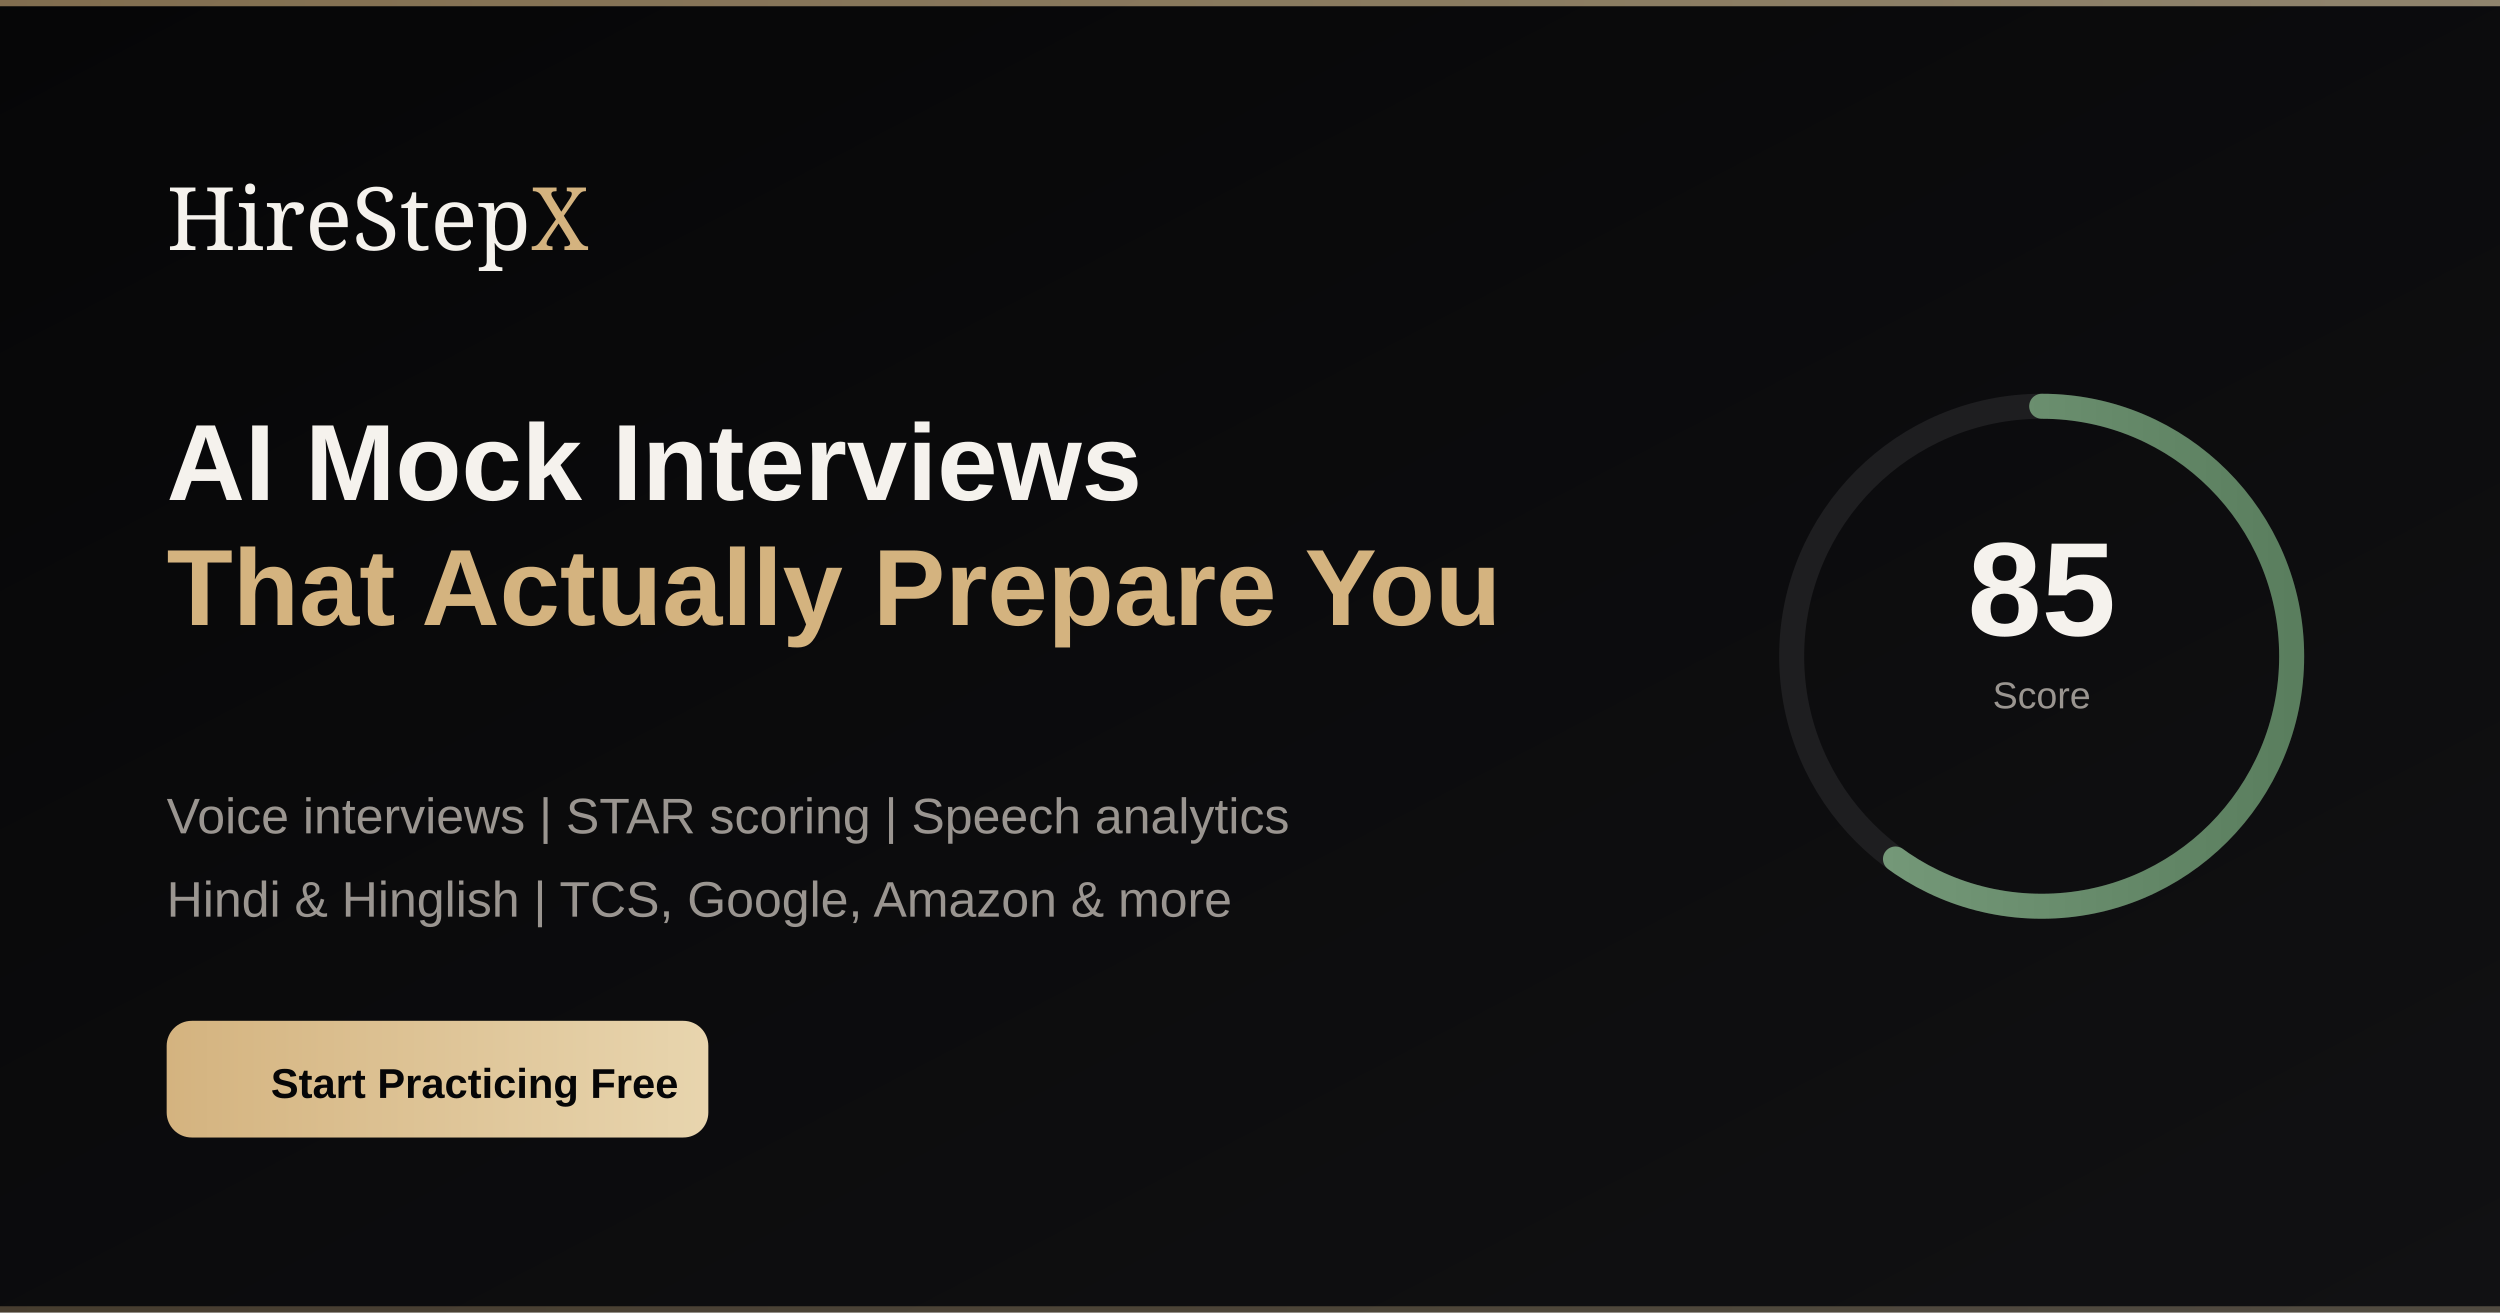
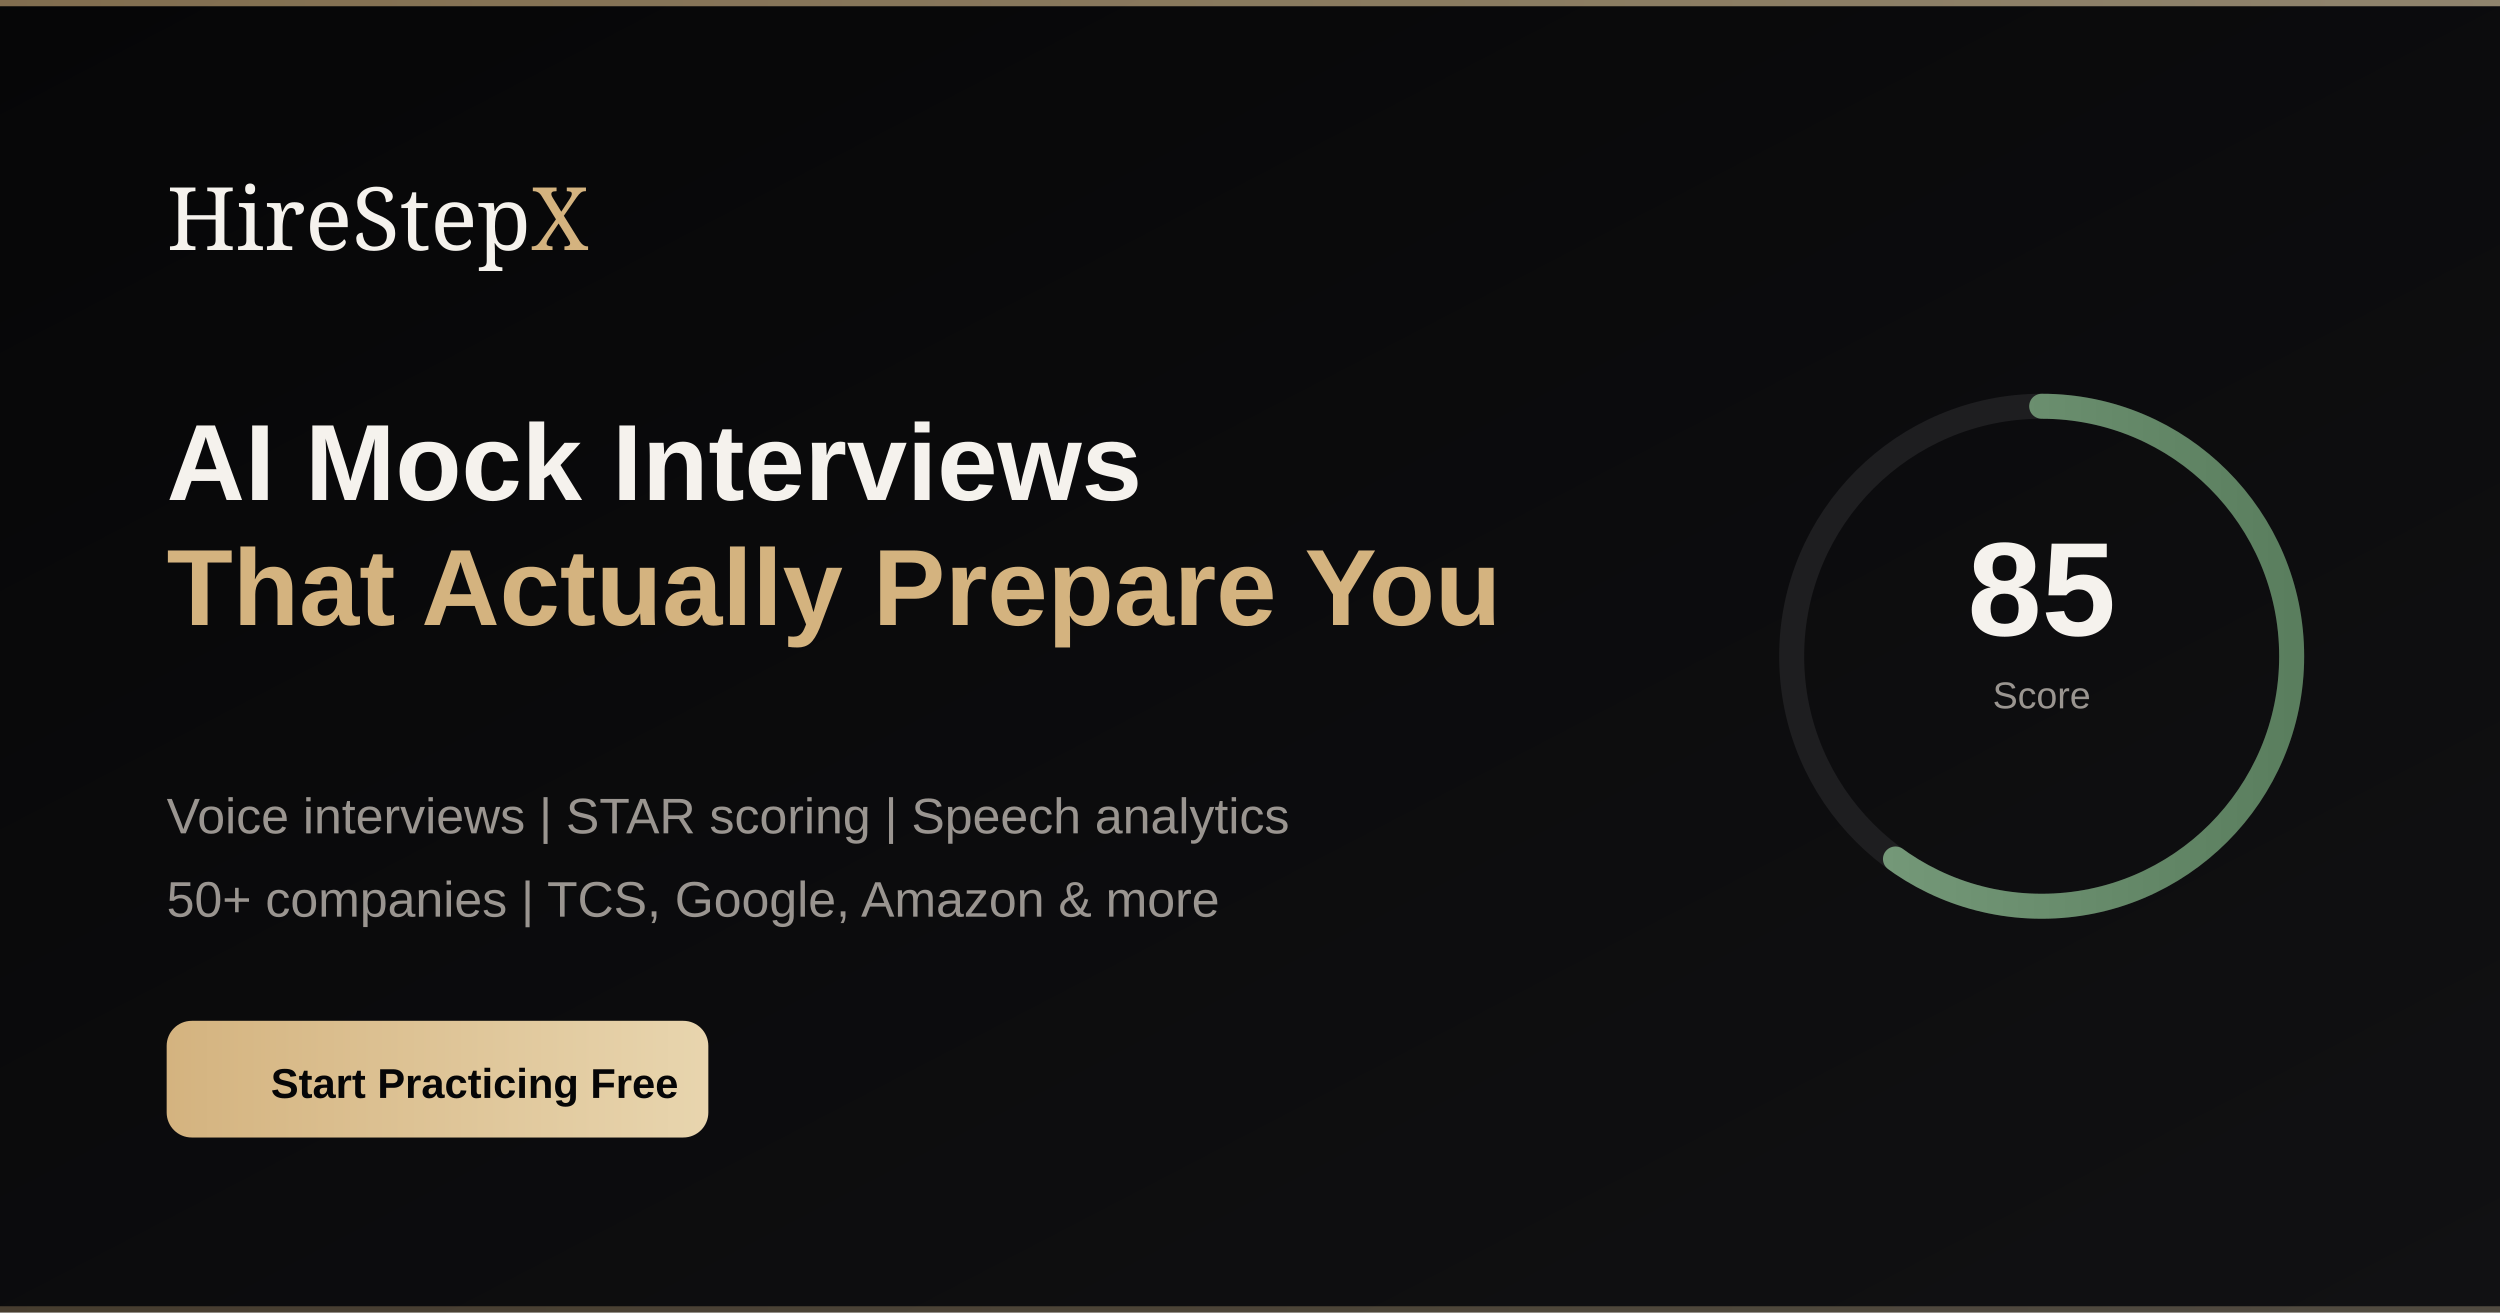
<svg xmlns="http://www.w3.org/2000/svg" width="1200" height="630">
  <defs>
    <linearGradient id="bg" x1="0" y1="0" x2="1" y2="1">
      <stop offset="0%" stop-color="#060607" />
      <stop offset="100%" stop-color="#111113" />
    </linearGradient>
    <linearGradient id="gilt" x1="0" y1="0" x2="1" y2="0">
      <stop offset="0%" stop-color="#D4B37F" />
      <stop offset="100%" stop-color="#E8D5AE" />
    </linearGradient>
    <linearGradient id="sage" x1="0" y1="0" x2="0" y2="1">
      <stop offset="0%" stop-color="#7A9E7E" />
      <stop offset="100%" stop-color="#5A7E5E" />
    </linearGradient>
  </defs>
  <rect width="1200" height="630" fill="url(#bg)" />
  <rect x="0" y="0" width="1200" height="3" fill="url(#gilt)" opacity="0.6" />
  <text x="80" y="120" font-family="Georgia, serif" font-size="42" fill="#F5F2ED" font-weight="400">HireStep<tspan fill="#D4B37F">X</tspan>
  </text>
  <text x="80" y="240" font-family="Arial, sans-serif" font-size="52" fill="#F5F2ED" font-weight="600">AI Mock Interviews</text>
  <text x="80" y="300" font-family="Arial, sans-serif" font-size="52" fill="#D4B37F" font-weight="600">That Actually Prepare You</text>
  <text x="80" y="400" font-family="Arial, sans-serif" font-size="24" fill="#9A9590">Voice interviews  |  STAR scoring  |  Speech analytics</text>
-   <text x="80" y="440" font-family="Arial, sans-serif" font-size="24" fill="#9A9590">Hindi &amp; Hinglish  |  TCS, Google, Amazon &amp; more</text>
+   <text x="80" y="440" font-family="Arial, sans-serif" font-size="24" fill="#9A9590">50+ companies  |  TCS, Google, Amazon &amp; more</text>
  <rect x="80" y="490" width="260" height="56" rx="12" fill="url(#gilt)" />
  <text x="130" y="527" font-family="Arial, sans-serif" font-size="20" fill="#060607" font-weight="700">Start Practicing Free</text>
  <circle cx="980" cy="315" r="120" fill="none" stroke="#1E1E20" stroke-width="12" />
  <circle cx="980" cy="315" r="120" fill="none" stroke="url(#sage)" stroke-width="12" stroke-dasharray="603" stroke-dashoffset="151" stroke-linecap="round" transform="rotate(-90 980 315)" />
  <text x="980" y="305" font-family="Arial, sans-serif" font-size="64" fill="#F5F2ED" font-weight="700" text-anchor="middle">85</text>
  <text x="980" y="340" font-family="Arial, sans-serif" font-size="18" fill="#9A9590" text-anchor="middle">Score</text>
  <rect x="0" y="627" width="1200" height="3" fill="url(#gilt)" opacity="0.3" />
</svg>
